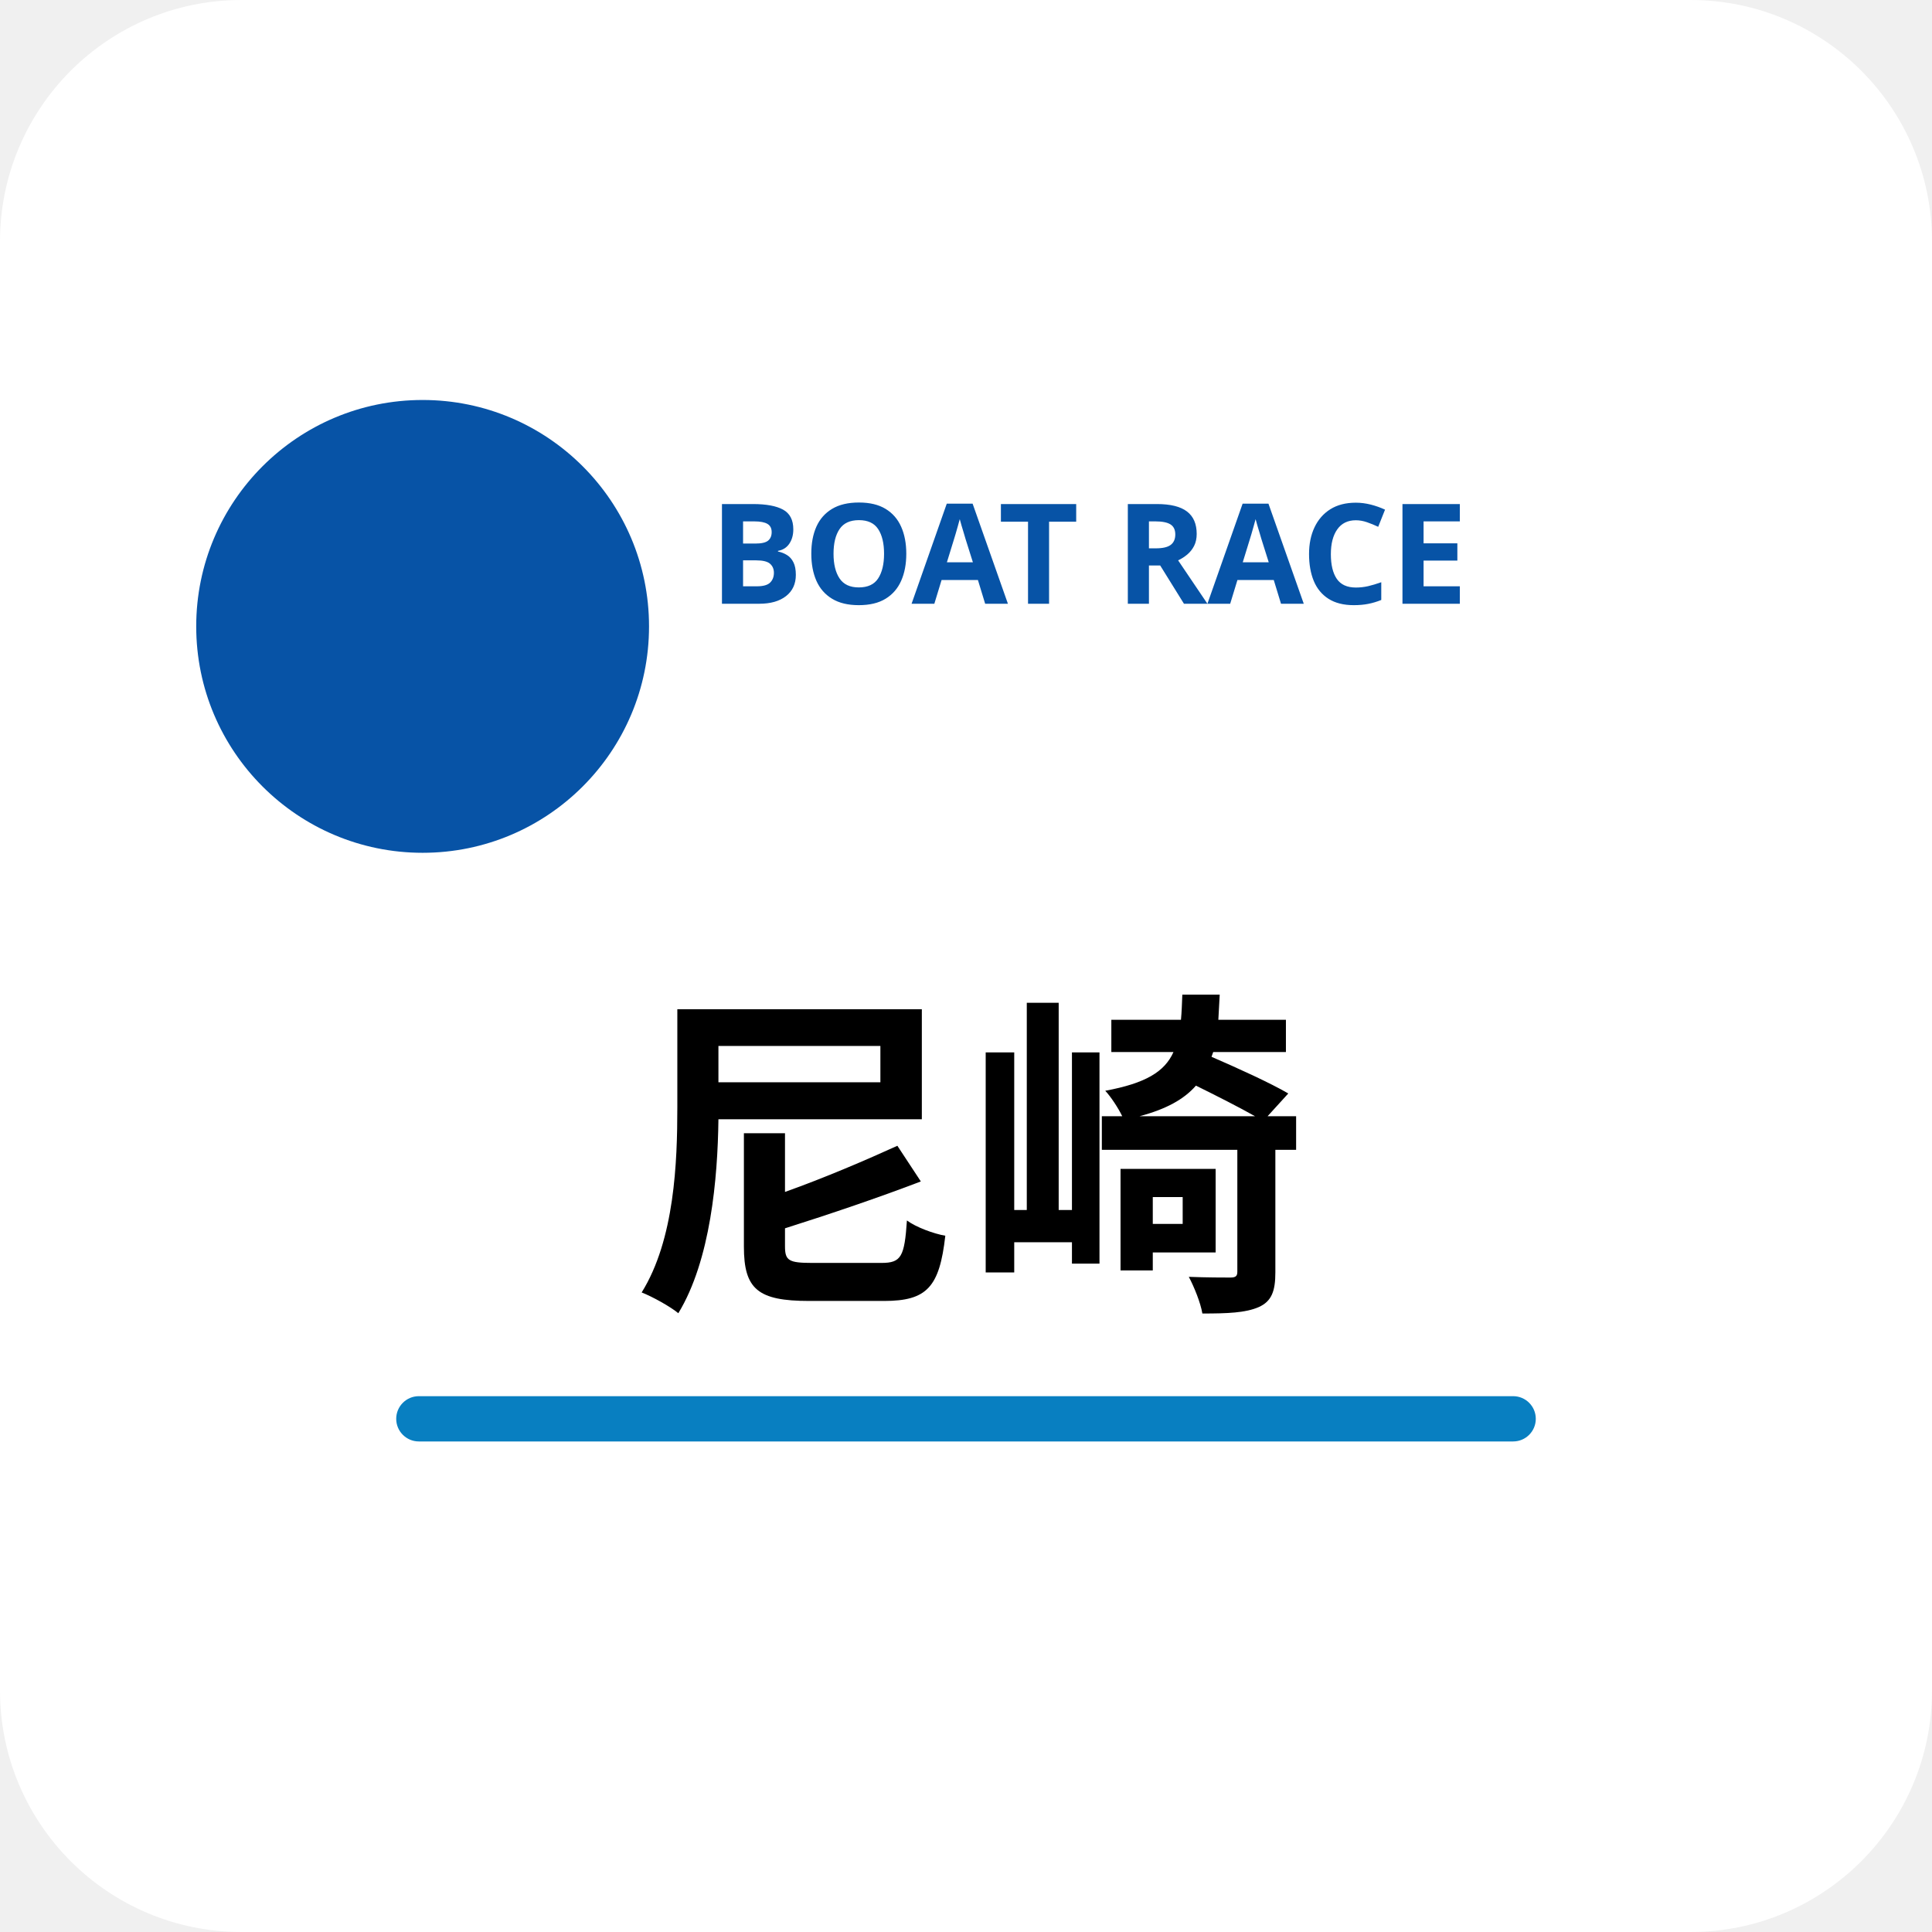
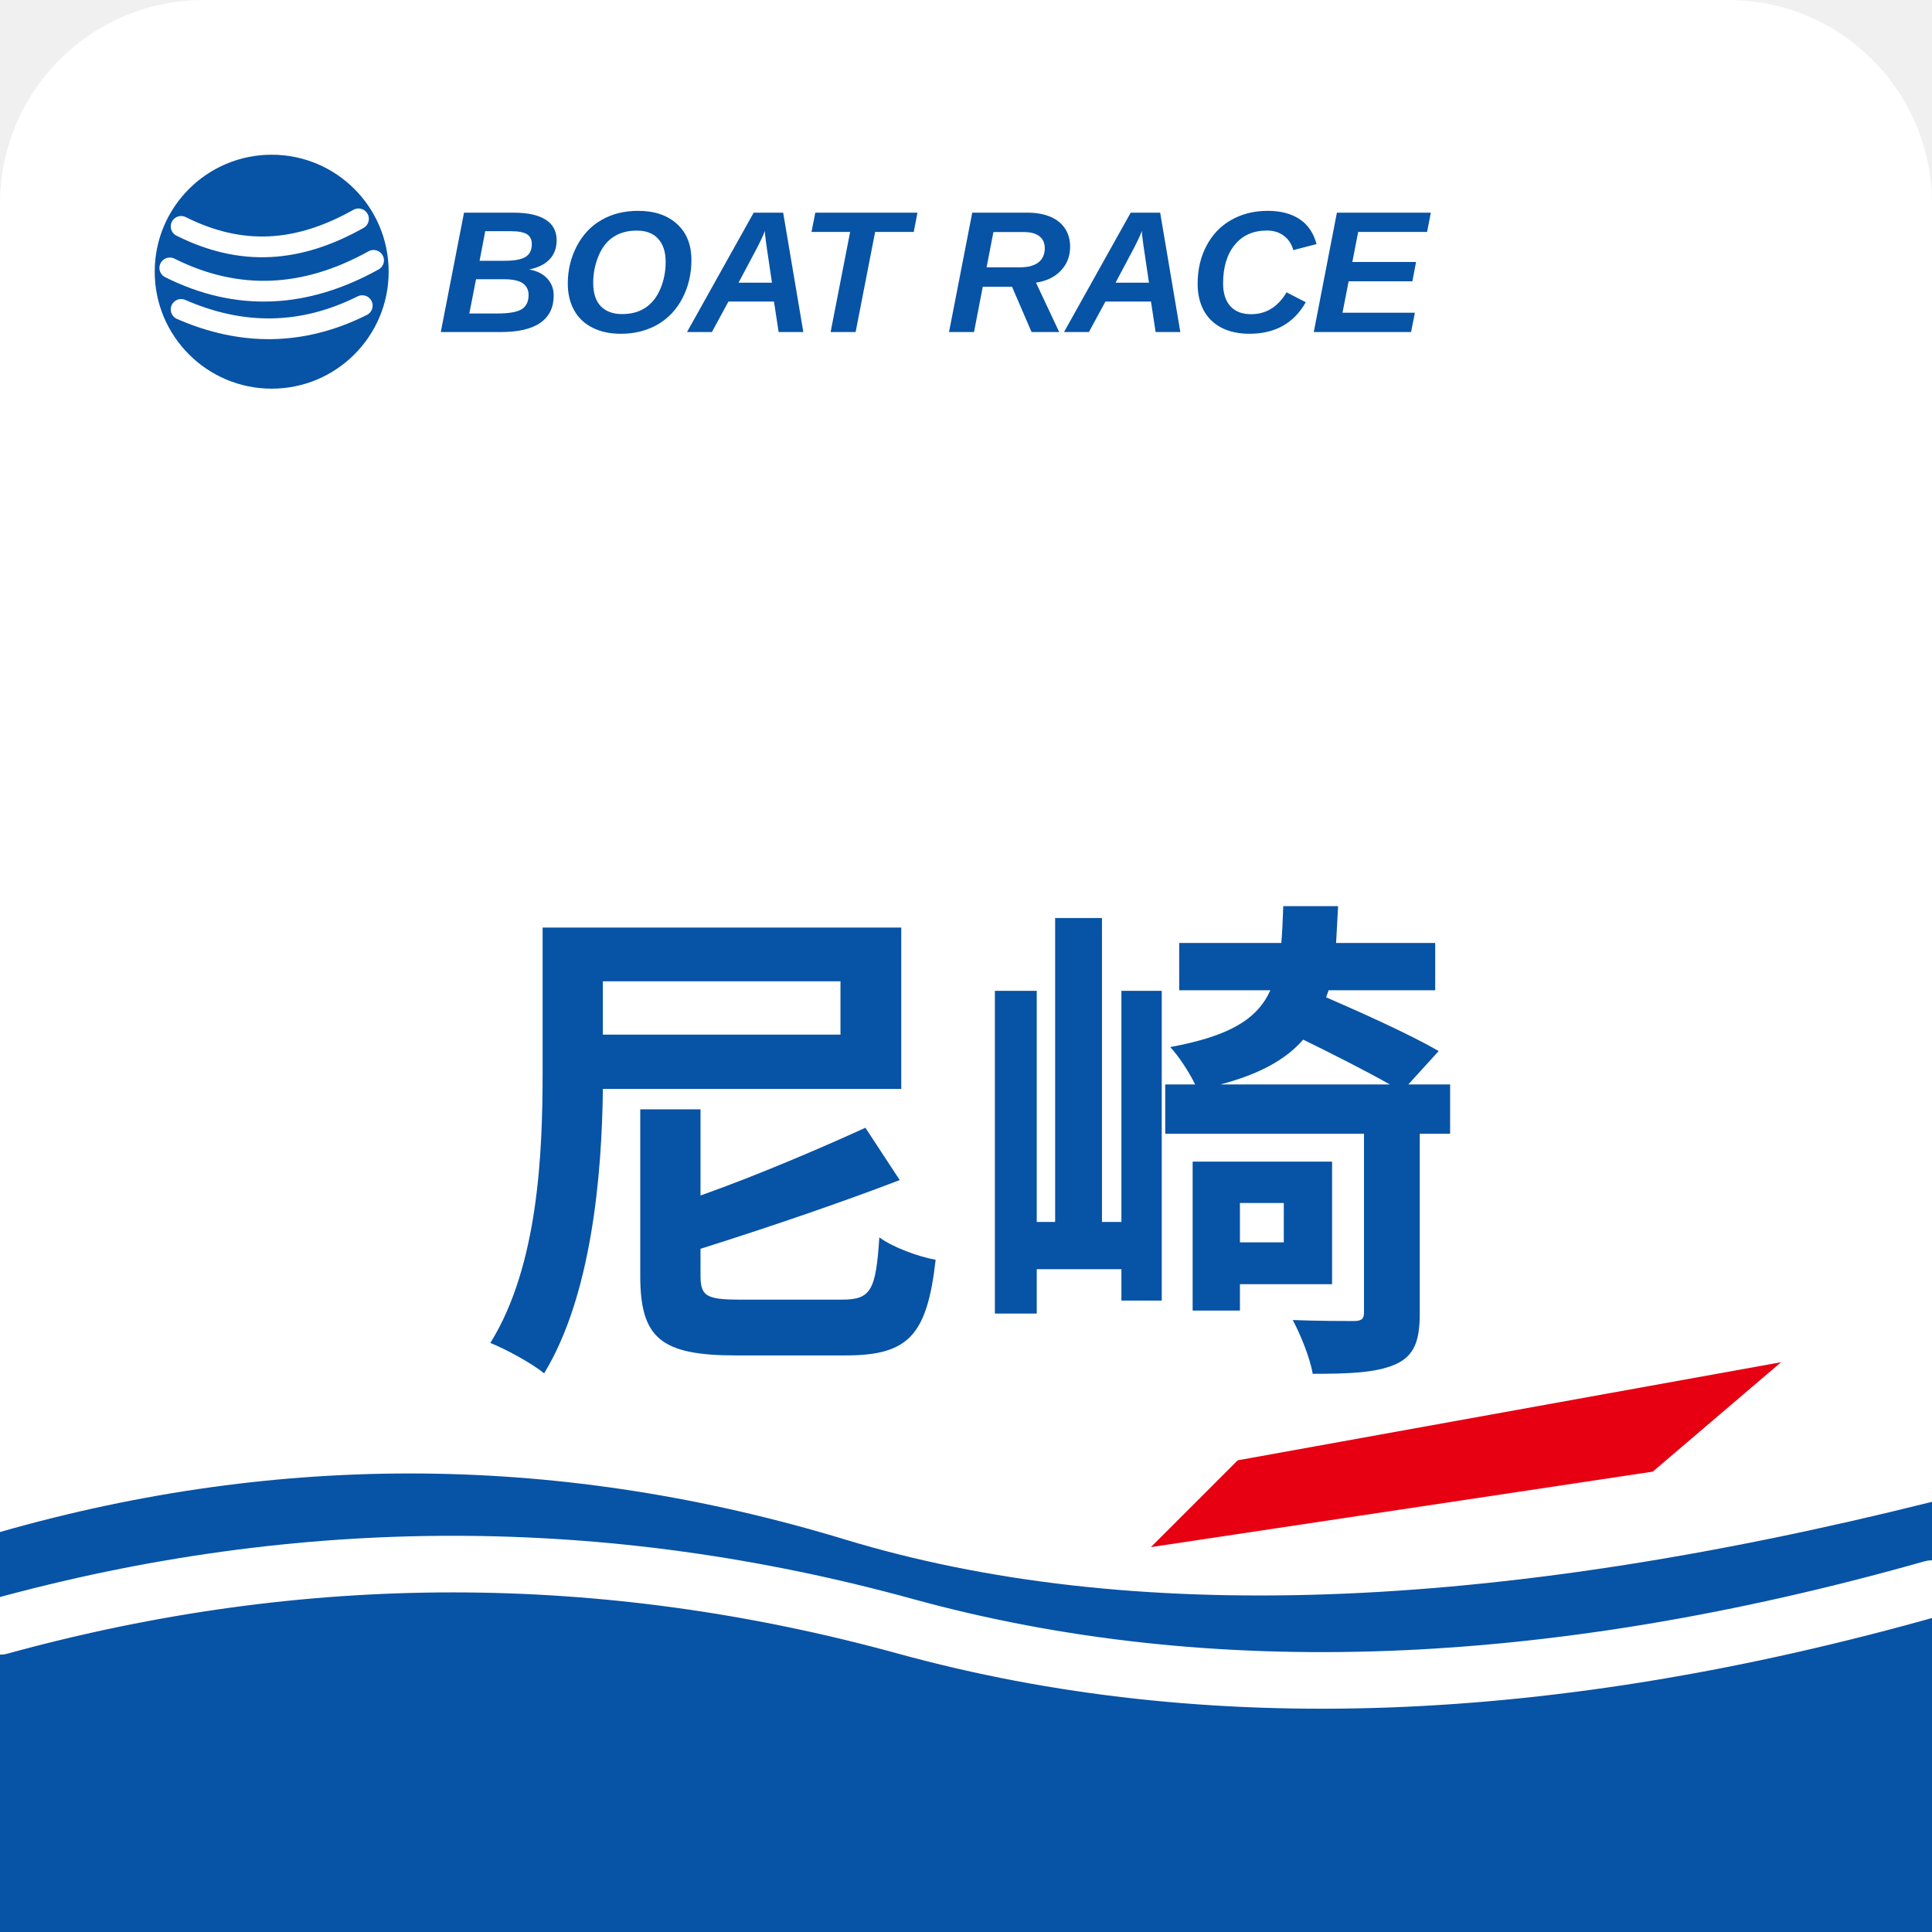
<svg xmlns="http://www.w3.org/2000/svg" viewBox="0 0 512 512">
-   <rect width="512" height="512" rx="64" fill="white" />
+   <rect width="512" height="512" rx="54" fill="#fff" />
  <g fill="#0753a6">
-     <circle cx="112" cy="166" r="60" />
-     <text x="188" y="160" font-family="sans-serif" font-size="37" font-weight="900">BOAT RACE</text>
+     <circle cx="72" cy="72" r="31" />
+     <path d="M48 60c16 8 31 7 47-2M45 71c18 9 36 8 54-2M48 82c16 7 32 7 48-1" fill="none" stroke="#fff" stroke-width="5.5" stroke-linecap="round" />
+     <text x="116" y="88" font-family="Arial,Helvetica,sans-serif" font-size="46" font-weight="900" font-style="italic" letter-spacing="-1">BOAT RACE</text>
  </g>
-   <text x="256" y="340" text-anchor="middle" font-family="sans-serif" font-size="90" font-weight="900">尼崎</text>
-   <rect x="105" y="370" width="302" height="12" rx="6" fill="#087fc1" />
+   <text x="256" y="306" text-anchor="middle" dominant-baseline="middle" font-family="'Noto Sans JP','Hiragino Kaku Gothic ProN','Yu Gothic',sans-serif" font-size="132" font-weight="900" fill="#0753a6">尼崎</text>
+   <path d="M0 406 Q112 374 224 408 T512 398 L512 512 L0 512 Z" fill="#0753a6" />
+   <path d="M0 431 Q120 398 240 431 T512 421" fill="none" stroke="#fff" stroke-width="15" stroke-linecap="round" />
+   <path d="M328 387 L472 361 L438 390 L305 410 Z" fill="#e60012" />
</svg>
